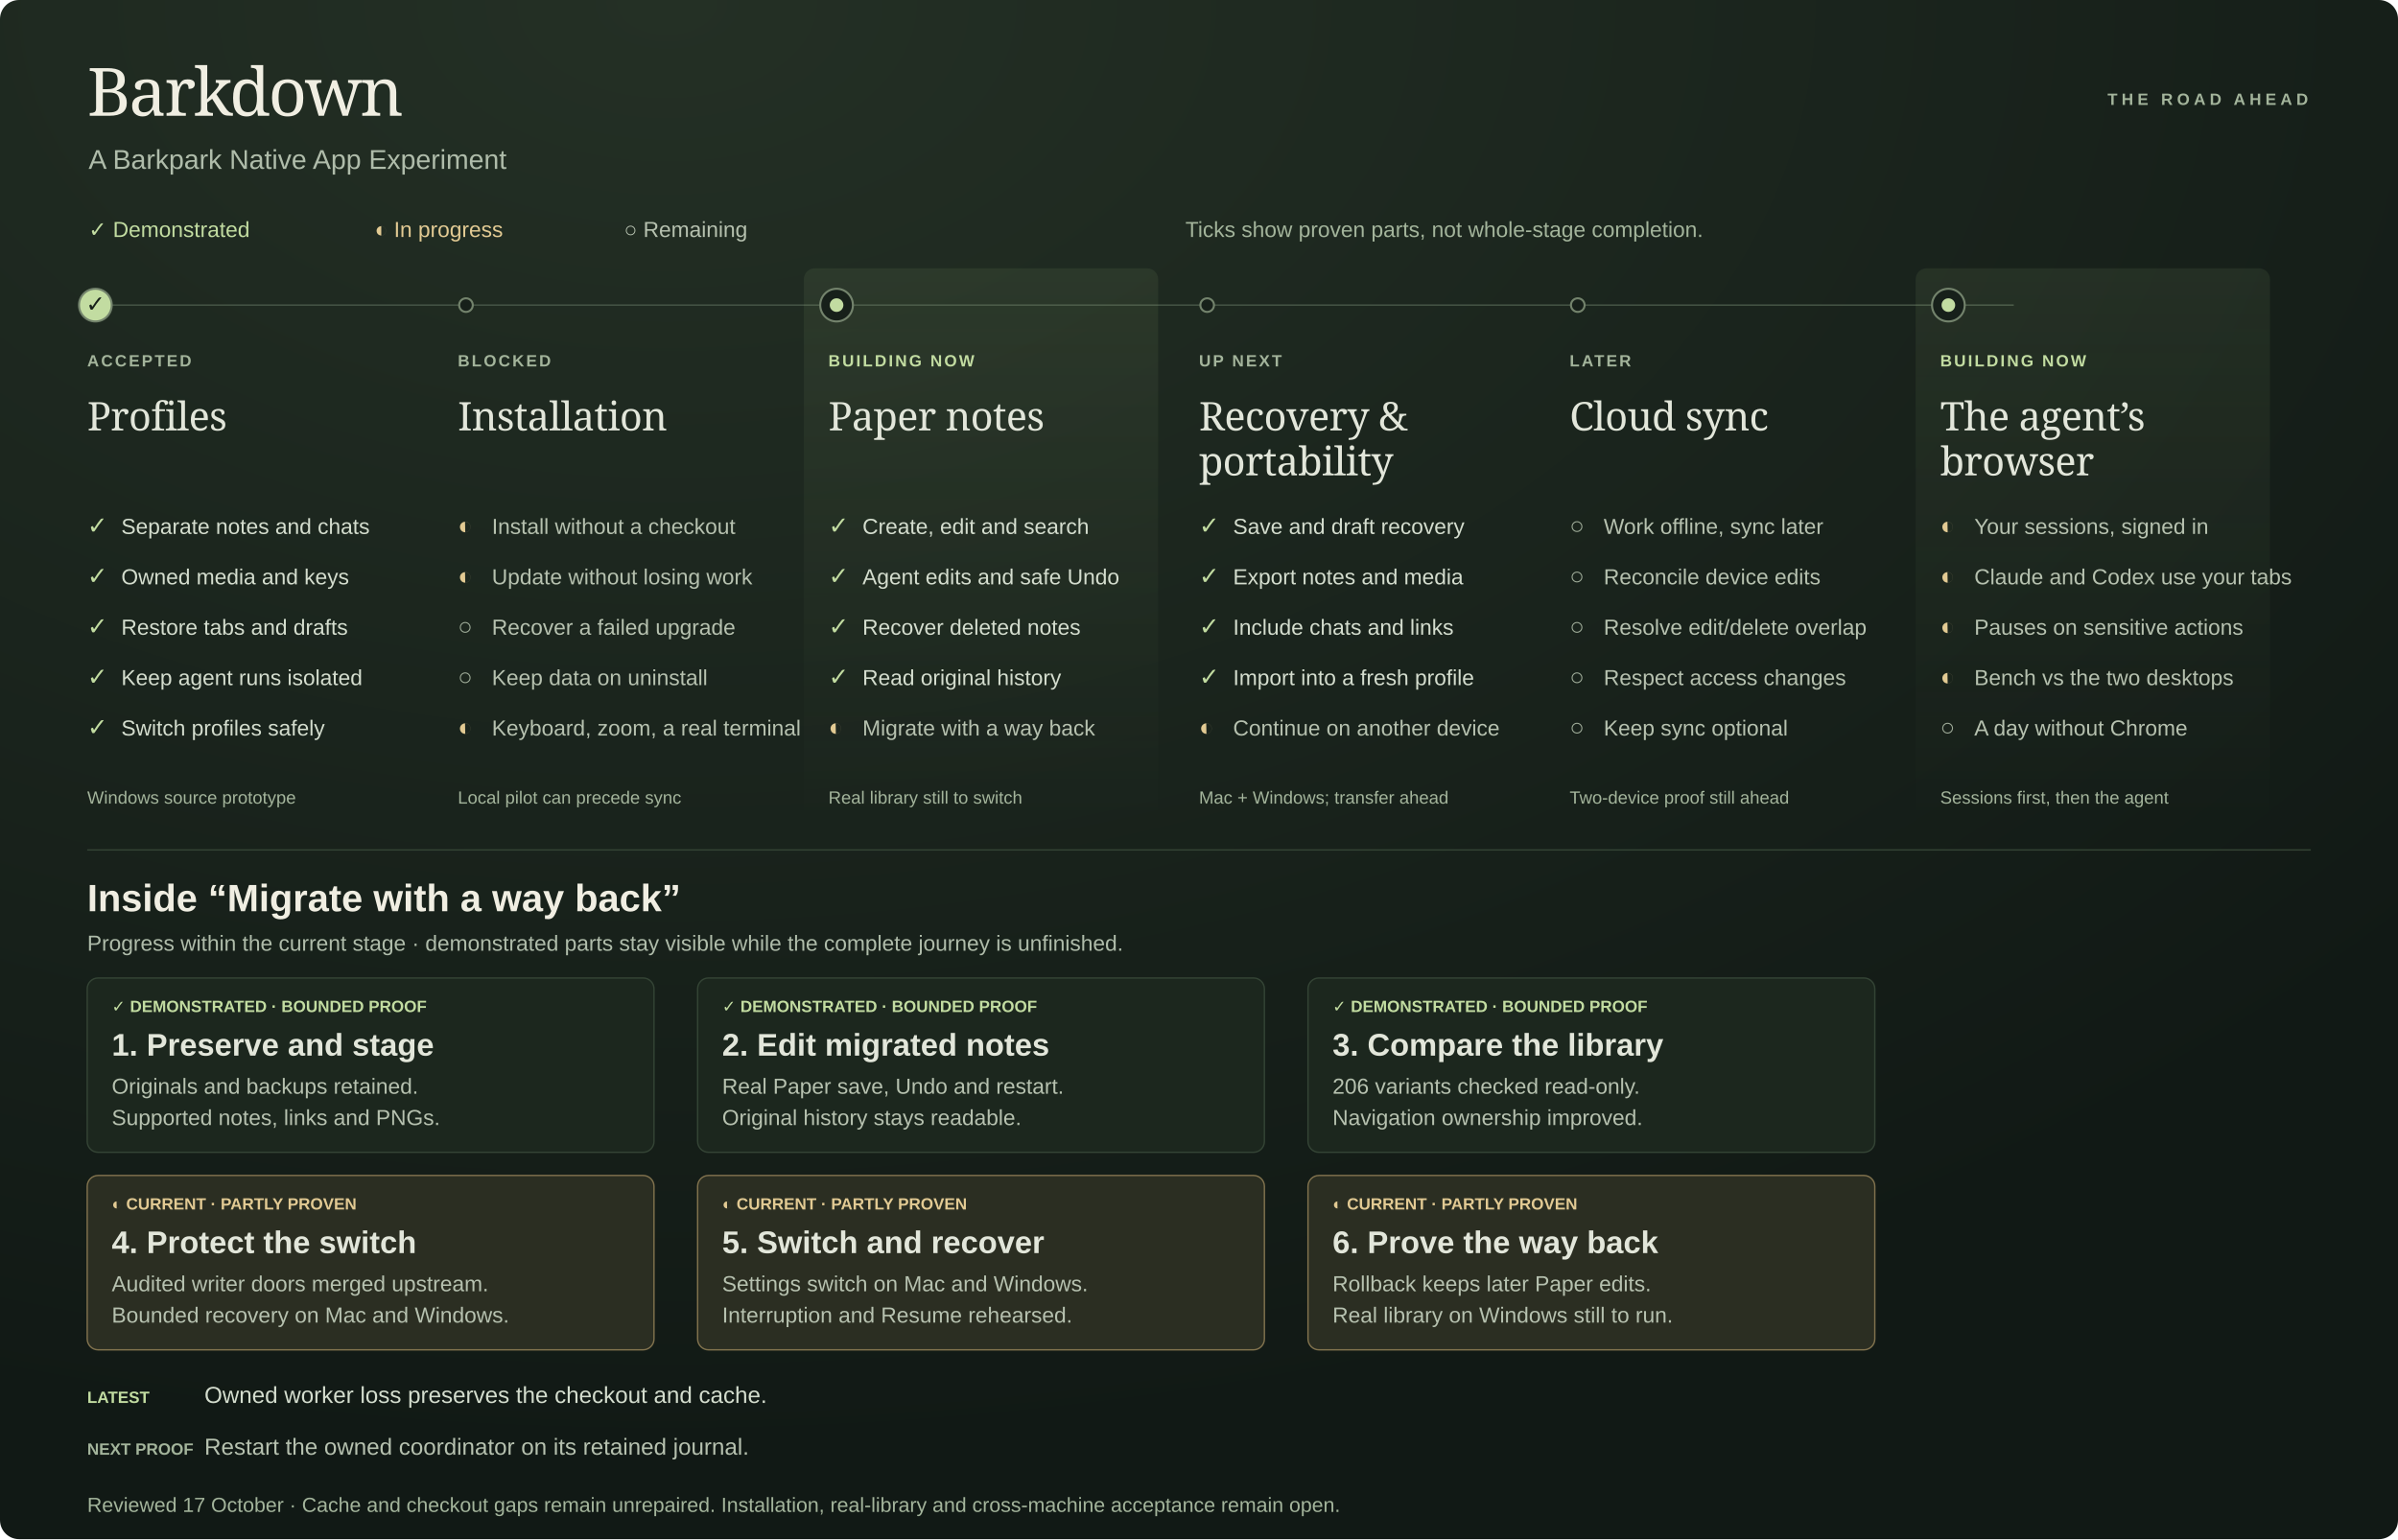
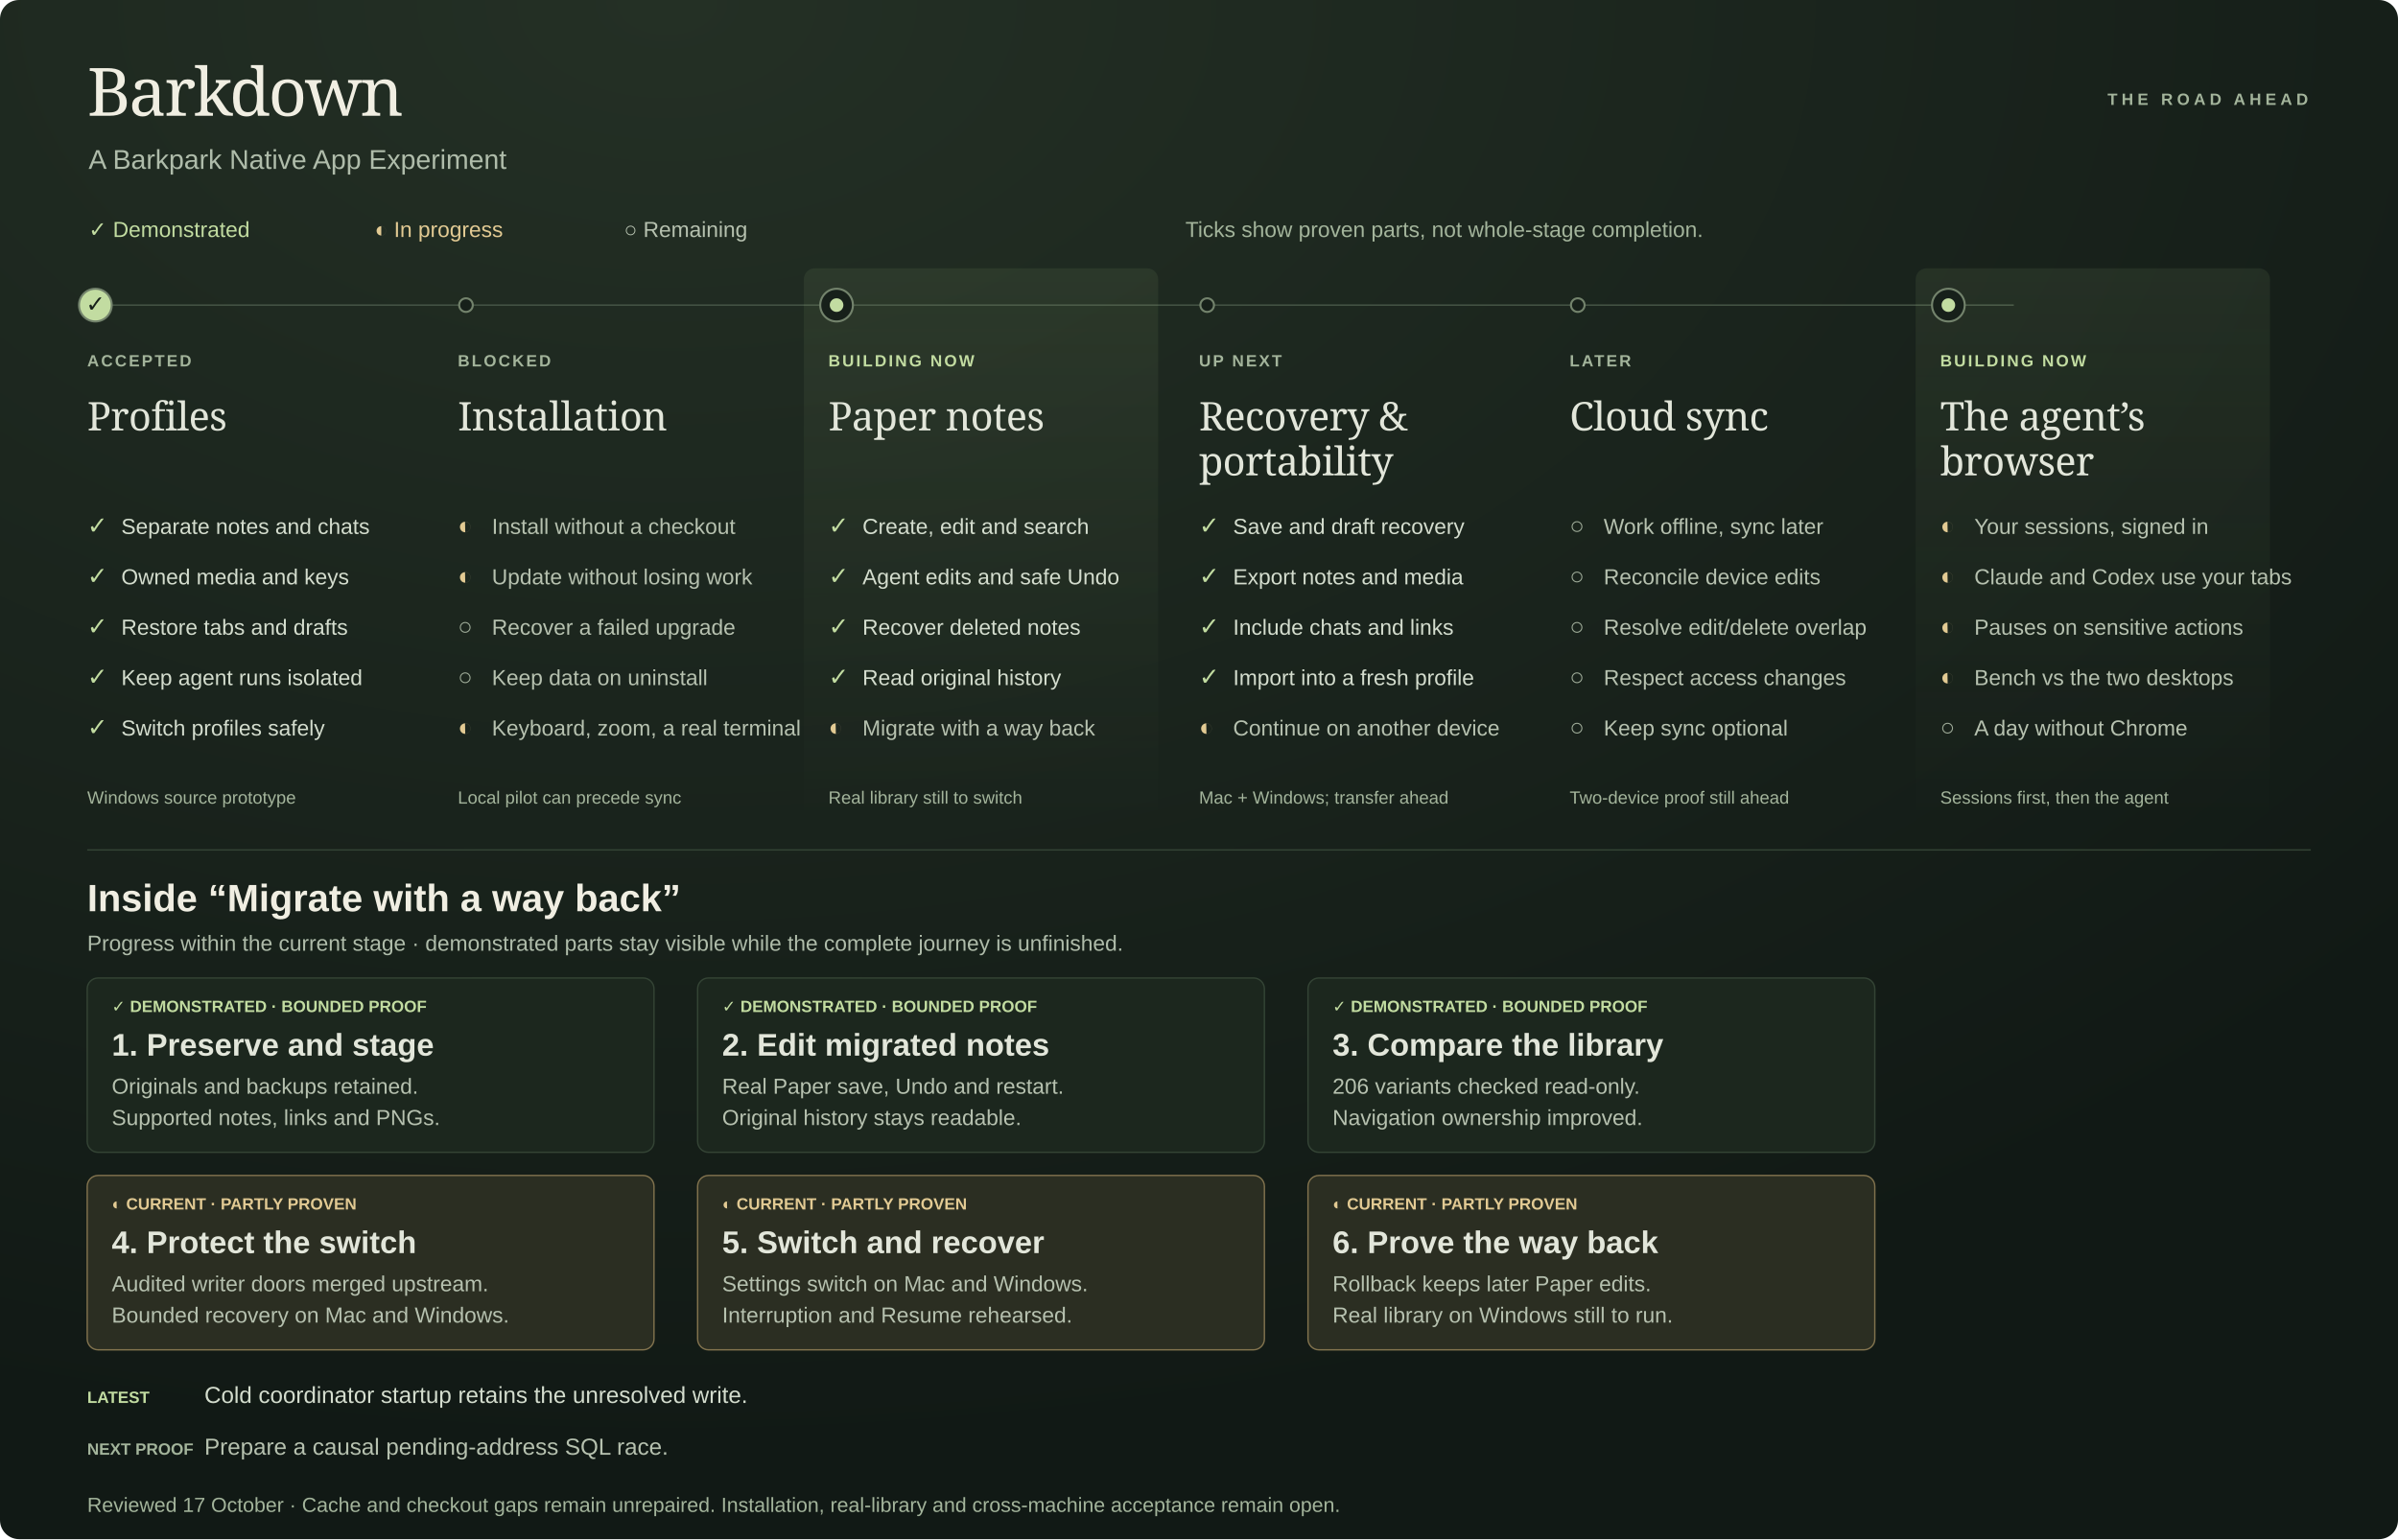
<svg xmlns="http://www.w3.org/2000/svg" width="1760" height="1130" viewBox="0 0 1760 1130" role="img" aria-labelledby="title desc">
  <defs>
    <radialGradient id="background" cx="28%" cy="0%" r="95%">
      <stop stop-color="#243025" />
      <stop offset="1" stop-color="#111915" />
    </radialGradient>
    <linearGradient id="focus" x2="0" y2="1">
      <stop stop-color="#a9c787" stop-opacity=".09" />
      <stop offset="1" stop-color="#a9c787" stop-opacity="0" />
    </linearGradient>
  </defs>
  <g font-family="Segoe UI, Arial, sans-serif">
    <rect width="1760" height="1130" rx="14" fill="url(#background)" />
    <text x="64" y="85" font-family="Georgia, serif" font-size="49" letter-spacing="-1.5" fill="#f0eee2">Barkdown</text>
    <text x="65" y="124" font-size="20" fill="#afbcaa" font-weight="400">A Barkpark Native App Experiment</text>
    <text x="1694" y="77" text-anchor="end" font-size="12" font-weight="600" letter-spacing="3" fill="#a3b49b">THE ROAD AHEAD</text>
    <text x="65" y="174" font-size="16" fill="#c2dca1" font-weight="400">✓  Demonstrated</text>
    <text x="275" y="174" font-size="16" fill="#e2ca93" font-weight="400">◐  In progress</text>
    <text x="458" y="174" font-size="16" fill="#b6c1af" font-weight="400">○  Remaining</text>
    <text x="870" y="174" font-size="16" fill="#a3b49b" font-weight="400">Ticks show proven parts, not whole-stage completion.</text>
    <path d="M70 224H1478" stroke="#475747" stroke-width="1" />
    <g data-phase="P1">
      <circle cx="70" cy="224" r="12" fill="#c2dca1" stroke="#73836c" stroke-width="1.5" />
      <text x="63" y="229" font-size="17" fill="#17201a" font-weight="600">✓</text>
      <text x="64" y="269" font-size="12" letter-spacing="1.5" font-weight="600" fill="#a3b49b">ACCEPTED</text>
      <text x="64" y="316" dy="0" font-family="Georgia, serif" font-size="29" letter-spacing="-.4" fill="#e2e6da">Profiles</text>
      <text x="64" y="392" font-size="18" fill="#c2dca1" font-weight="600">✓</text>
      <text x="89" y="392" font-size="16" fill="#d4ddce" font-weight="400">Separate notes and chats</text>
      <text x="64" y="429" font-size="18" fill="#c2dca1" font-weight="600">✓</text>
      <text x="89" y="429" font-size="16" fill="#d4ddce" font-weight="400">Owned media and keys</text>
      <text x="64" y="466" font-size="18" fill="#c2dca1" font-weight="600">✓</text>
      <text x="89" y="466" font-size="16" fill="#d4ddce" font-weight="400">Restore tabs and drafts</text>
      <text x="64" y="503" font-size="18" fill="#c2dca1" font-weight="600">✓</text>
      <text x="89" y="503" font-size="16" fill="#d4ddce" font-weight="400">Keep agent runs isolated</text>
      <text x="64" y="540" font-size="18" fill="#c2dca1" font-weight="600">✓</text>
      <text x="89" y="540" font-size="16" fill="#d4ddce" font-weight="400">Switch profiles safely</text>
      <text x="64" y="590" font-size="13" fill="#a3b49b" font-weight="400">Windows source prototype</text>
    </g>
    <g data-phase="P5">
      <circle cx="342" cy="224" r="5" fill="#17201a" stroke="#73836c" stroke-width="1.5" />
      <text x="336" y="269" font-size="12" letter-spacing="1.5" font-weight="600" fill="#a3b49b">BLOCKED</text>
      <text x="336" y="316" dy="0" font-family="Georgia, serif" font-size="29" letter-spacing="-.4" fill="#e2e6da">Installation</text>
      <text x="336" y="392" font-size="18" fill="#e2ca93" font-weight="600">◐</text>
      <text x="361" y="392" font-size="16" fill="#b6c1af" font-weight="400">Install without a checkout</text>
      <text x="336" y="429" font-size="18" fill="#e2ca93" font-weight="600">◐</text>
      <text x="361" y="429" font-size="16" fill="#b6c1af" font-weight="400">Update without losing work</text>
      <text x="336" y="466" font-size="18" fill="#9fac99" font-weight="600">○</text>
      <text x="361" y="466" font-size="16" fill="#b6c1af" font-weight="400">Recover a failed upgrade</text>
      <text x="336" y="503" font-size="18" fill="#9fac99" font-weight="600">○</text>
      <text x="361" y="503" font-size="16" fill="#b6c1af" font-weight="400">Keep data on uninstall</text>
      <text x="336" y="540" font-size="18" fill="#e2ca93" font-weight="600">◐</text>
      <text x="361" y="540" font-size="16" fill="#b6c1af" font-weight="400">Keyboard, zoom, a real terminal</text>
      <text x="336" y="590" font-size="13" fill="#a3b49b" font-weight="400">Local pilot can precede sync</text>
    </g>
    <g data-phase="P2">
      <rect x="590" y="197" width="260" height="410" rx="8" fill="url(#focus)" />
      <circle cx="614" cy="224" r="12" fill="#17201a" stroke="#73836c" stroke-width="1.5" />
      <circle cx="614" cy="224" r="5" fill="#c2dca1" />
      <text x="608" y="269" font-size="12" letter-spacing="1.5" font-weight="600" fill="#c2dca1">BUILDING NOW</text>
      <text x="608" y="316" dy="0" font-family="Georgia, serif" font-size="29" letter-spacing="-.4" fill="#e2e6da">Paper notes</text>
      <text x="608" y="392" font-size="18" fill="#c2dca1" font-weight="600">✓</text>
      <text x="633" y="392" font-size="16" fill="#d4ddce" font-weight="400">Create, edit and search</text>
      <text x="608" y="429" font-size="18" fill="#c2dca1" font-weight="600">✓</text>
      <text x="633" y="429" font-size="16" fill="#d4ddce" font-weight="400">Agent edits and safe Undo</text>
      <text x="608" y="466" font-size="18" fill="#c2dca1" font-weight="600">✓</text>
      <text x="633" y="466" font-size="16" fill="#d4ddce" font-weight="400">Recover deleted notes</text>
      <text x="608" y="503" font-size="18" fill="#c2dca1" font-weight="600">✓</text>
      <text x="633" y="503" font-size="16" fill="#d4ddce" font-weight="400">Read original history</text>
      <text x="608" y="540" font-size="18" fill="#e2ca93" font-weight="600">◐</text>
      <text x="633" y="540" font-size="16" fill="#b6c1af" font-weight="400">Migrate with a way back</text>
      <text x="608" y="590" font-size="13" fill="#a3b49b" font-weight="400">Real library still to switch</text>
    </g>
    <g data-phase="P3">
      <circle cx="886" cy="224" r="5" fill="#17201a" stroke="#73836c" stroke-width="1.5" />
      <text x="880" y="269" font-size="12" letter-spacing="1.5" font-weight="600" fill="#a3b49b">UP NEXT</text>
      <text x="880" y="316" dy="0" font-family="Georgia, serif" font-size="29" letter-spacing="-.4" fill="#e2e6da">Recovery &amp;</text>
      <text x="880" y="316" dy="33" font-family="Georgia, serif" font-size="29" letter-spacing="-.4" fill="#e2e6da">portability</text>
      <text x="880" y="392" font-size="18" fill="#c2dca1" font-weight="600">✓</text>
      <text x="905" y="392" font-size="16" fill="#d4ddce" font-weight="400">Save and draft recovery</text>
      <text x="880" y="429" font-size="18" fill="#c2dca1" font-weight="600">✓</text>
      <text x="905" y="429" font-size="16" fill="#d4ddce" font-weight="400">Export notes and media</text>
      <text x="880" y="466" font-size="18" fill="#c2dca1" font-weight="600">✓</text>
      <text x="905" y="466" font-size="16" fill="#d4ddce" font-weight="400">Include chats and links</text>
      <text x="880" y="503" font-size="18" fill="#c2dca1" font-weight="600">✓</text>
      <text x="905" y="503" font-size="16" fill="#d4ddce" font-weight="400">Import into a fresh profile</text>
      <text x="880" y="540" font-size="18" fill="#e2ca93" font-weight="600">◐</text>
      <text x="905" y="540" font-size="16" fill="#b6c1af" font-weight="400">Continue on another device</text>
      <text x="880" y="590" font-size="13" fill="#a3b49b" font-weight="400">Mac + Windows; transfer ahead</text>
    </g>
    <g data-phase="P4">
      <circle cx="1158" cy="224" r="5" fill="#17201a" stroke="#73836c" stroke-width="1.5" />
      <text x="1152" y="269" font-size="12" letter-spacing="1.5" font-weight="600" fill="#a3b49b">LATER</text>
      <text x="1152" y="316" dy="0" font-family="Georgia, serif" font-size="29" letter-spacing="-.4" fill="#e2e6da">Cloud sync</text>
      <text x="1152" y="392" font-size="18" fill="#9fac99" font-weight="600">○</text>
      <text x="1177" y="392" font-size="16" fill="#b6c1af" font-weight="400">Work offline, sync later</text>
      <text x="1152" y="429" font-size="18" fill="#9fac99" font-weight="600">○</text>
      <text x="1177" y="429" font-size="16" fill="#b6c1af" font-weight="400">Reconcile device edits</text>
      <text x="1152" y="466" font-size="18" fill="#9fac99" font-weight="600">○</text>
      <text x="1177" y="466" font-size="16" fill="#b6c1af" font-weight="400">Resolve edit/delete overlap</text>
      <text x="1152" y="503" font-size="18" fill="#9fac99" font-weight="600">○</text>
      <text x="1177" y="503" font-size="16" fill="#b6c1af" font-weight="400">Respect access changes</text>
      <text x="1152" y="540" font-size="18" fill="#9fac99" font-weight="600">○</text>
      <text x="1177" y="540" font-size="16" fill="#b6c1af" font-weight="400">Keep sync optional</text>
      <text x="1152" y="590" font-size="13" fill="#a3b49b" font-weight="400">Two-device proof still ahead</text>
    </g>
    <g data-phase="P6">
      <rect x="1406" y="197" width="260" height="410" rx="8" fill="url(#focus)" />
      <circle cx="1430" cy="224" r="12" fill="#17201a" stroke="#73836c" stroke-width="1.5" />
      <circle cx="1430" cy="224" r="5" fill="#c2dca1" />
      <text x="1424" y="269" font-size="12" letter-spacing="1.5" font-weight="600" fill="#c2dca1">BUILDING NOW</text>
      <text x="1424" y="316" dy="0" font-family="Georgia, serif" font-size="29" letter-spacing="-.4" fill="#e2e6da">The agent’s</text>
      <text x="1424" y="316" dy="33" font-family="Georgia, serif" font-size="29" letter-spacing="-.4" fill="#e2e6da">browser</text>
      <text x="1424" y="392" font-size="18" fill="#e2ca93" font-weight="600">◐</text>
      <text x="1449" y="392" font-size="16" fill="#b6c1af" font-weight="400">Your sessions, signed in</text>
      <text x="1424" y="429" font-size="18" fill="#e2ca93" font-weight="600">◐</text>
      <text x="1449" y="429" font-size="16" fill="#b6c1af" font-weight="400">Claude and Codex use your tabs</text>
      <text x="1424" y="466" font-size="18" fill="#e2ca93" font-weight="600">◐</text>
      <text x="1449" y="466" font-size="16" fill="#b6c1af" font-weight="400">Pauses on sensitive actions</text>
      <text x="1424" y="503" font-size="18" fill="#e2ca93" font-weight="600">◐</text>
      <text x="1449" y="503" font-size="16" fill="#b6c1af" font-weight="400">Bench vs the two desktops</text>
      <text x="1424" y="540" font-size="18" fill="#9fac99" font-weight="600">○</text>
      <text x="1449" y="540" font-size="16" fill="#b6c1af" font-weight="400">A day without Chrome</text>
      <text x="1424" y="590" font-size="13" fill="#a3b49b" font-weight="400">Sessions first, then the agent</text>
    </g>
    <path d="M64 624H1696" stroke="#344435" />
    <text x="64" y="669" font-size="28" fill="#f0eee2" font-weight="600">Inside “Migrate with a way back”</text>
    <text x="64" y="698" font-size="16" fill="#afbcaa" font-weight="400">Progress within the current stage · demonstrated parts stay visible while the complete journey is unfinished.</text>
    <g data-migration-step="1">
      <rect x="64" y="718" width="416" height="128" rx="8" fill="#1c271e" stroke="#344435" />
      <text x="82" y="743" font-size="12" fill="#c2dca1" font-weight="600">✓  DEMONSTRATED · BOUNDED PROOF</text>
      <text x="82" y="775" font-size="23" fill="#e2e6da" font-weight="600">1. Preserve and stage</text>
      <text x="82" y="803" font-size="16" fill="#b6c1af" font-weight="400">Originals and backups retained.</text>
      <text x="82" y="826" font-size="16" fill="#b6c1af" font-weight="400">Supported notes, links and PNGs.</text>
    </g>
    <g data-migration-step="2">
      <rect x="512" y="718" width="416" height="128" rx="8" fill="#1c271e" stroke="#344435" />
      <text x="530" y="743" font-size="12" fill="#c2dca1" font-weight="600">✓  DEMONSTRATED · BOUNDED PROOF</text>
      <text x="530" y="775" font-size="23" fill="#e2e6da" font-weight="600">2. Edit migrated notes</text>
      <text x="530" y="803" font-size="16" fill="#b6c1af" font-weight="400">Real Paper save, Undo and restart.</text>
      <text x="530" y="826" font-size="16" fill="#b6c1af" font-weight="400">Original history stays readable.</text>
    </g>
    <g data-migration-step="3">
      <rect x="960" y="718" width="416" height="128" rx="8" fill="#1c271e" stroke="#344435" />
      <text x="978" y="743" font-size="12" fill="#c2dca1" font-weight="600">✓  DEMONSTRATED · BOUNDED PROOF</text>
      <text x="978" y="775" font-size="23" fill="#e2e6da" font-weight="600">3. Compare the library</text>
      <text x="978" y="803" font-size="16" fill="#b6c1af" font-weight="400">206 variants checked read-only.</text>
      <text x="978" y="826" font-size="16" fill="#b6c1af" font-weight="400">Navigation ownership improved.</text>
    </g>
    <g data-migration-step="4">
      <rect x="64" y="863" width="416" height="128" rx="8" fill="#2b2e22" stroke="#82734e" />
      <text x="82" y="888" font-size="12" fill="#e2ca93" font-weight="600">◐  CURRENT · PARTLY PROVEN</text>
      <text x="82" y="920" font-size="23" fill="#e2e6da" font-weight="600">4. Protect the switch</text>
      <text x="82" y="948" font-size="16" fill="#b6c1af" font-weight="400">Audited writer doors merged upstream.</text>
      <text x="82" y="971" font-size="16" fill="#b6c1af" font-weight="400">Bounded recovery on Mac and Windows.</text>
    </g>
    <g data-migration-step="5">
      <rect x="512" y="863" width="416" height="128" rx="8" fill="#2b2e22" stroke="#82734e" />
      <text x="530" y="888" font-size="12" fill="#e2ca93" font-weight="600">◐  CURRENT · PARTLY PROVEN</text>
      <text x="530" y="920" font-size="23" fill="#e2e6da" font-weight="600">5. Switch and recover</text>
      <text x="530" y="948" font-size="16" fill="#b6c1af" font-weight="400">Settings switch on Mac and Windows.</text>
      <text x="530" y="971" font-size="16" fill="#b6c1af" font-weight="400">Interruption and Resume rehearsed.</text>
    </g>
    <g data-migration-step="6">
      <rect x="960" y="863" width="416" height="128" rx="8" fill="#2b2e22" stroke="#82734e" />
      <text x="978" y="888" font-size="12" fill="#e2ca93" font-weight="600">◐  CURRENT · PARTLY PROVEN</text>
      <text x="978" y="920" font-size="23" fill="#e2e6da" font-weight="600">6. Prove the way back</text>
      <text x="978" y="948" font-size="16" fill="#b6c1af" font-weight="400">Rollback keeps later Paper edits.</text>
      <text x="978" y="971" font-size="16" fill="#b6c1af" font-weight="400">Real library on Windows still to run.</text>
    </g>
    <text x="64" y="1030" font-size="12" fill="#c2dca1" font-weight="600">LATEST</text>
-     <text x="150" y="1030" font-size="17" fill="#d4ddce" font-weight="400">Owned worker loss preserves the checkout and cache.</text>
+     <text x="150" y="1030" font-size="17" fill="#d4ddce" font-weight="400">Cold coordinator startup retains the unresolved write.</text>
    <text x="64" y="1068" font-size="12" fill="#a3b49b" font-weight="600">NEXT PROOF</text>
-     <text x="150" y="1068" font-size="17" fill="#b6c1af" font-weight="400">Restart the owned coordinator on its retained journal.</text>
+     <text x="150" y="1068" font-size="17" fill="#b6c1af" font-weight="400">Prepare a causal pending-address SQL race.</text>
    <text x="64" y="1110" font-size="15" fill="#a3b49b" font-weight="400">Reviewed 17 October · Cache and checkout gaps remain unrepaired. Installation, real-library and cross-machine acceptance remain open.</text>
  </g>
</svg>
